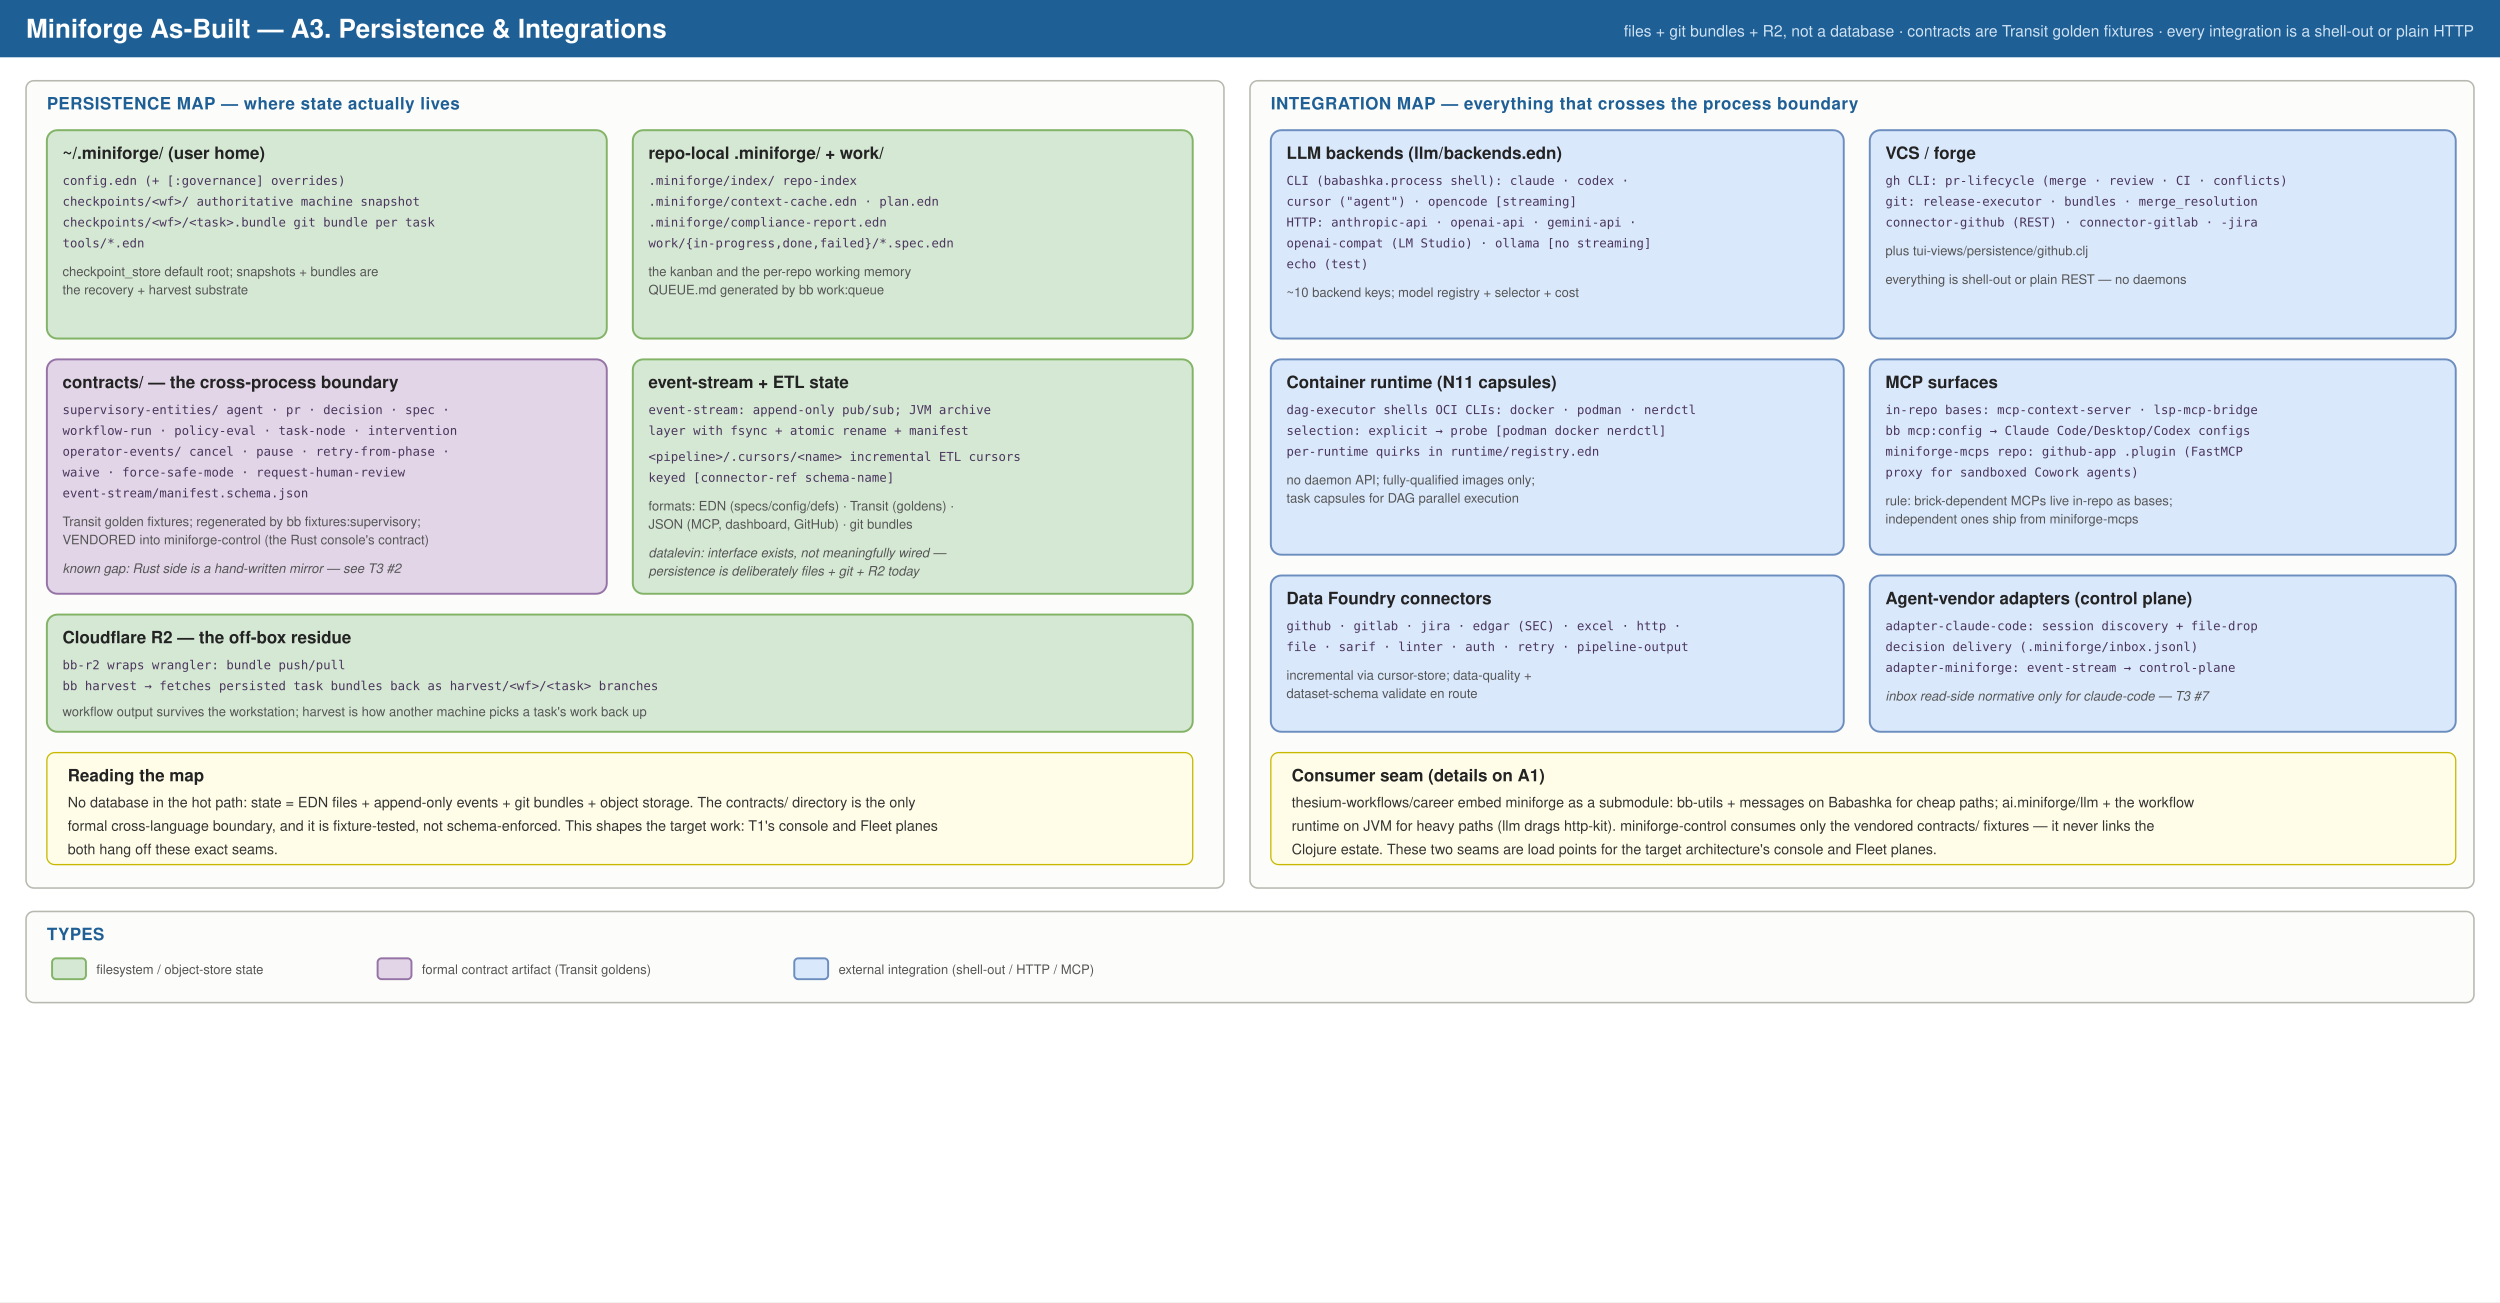
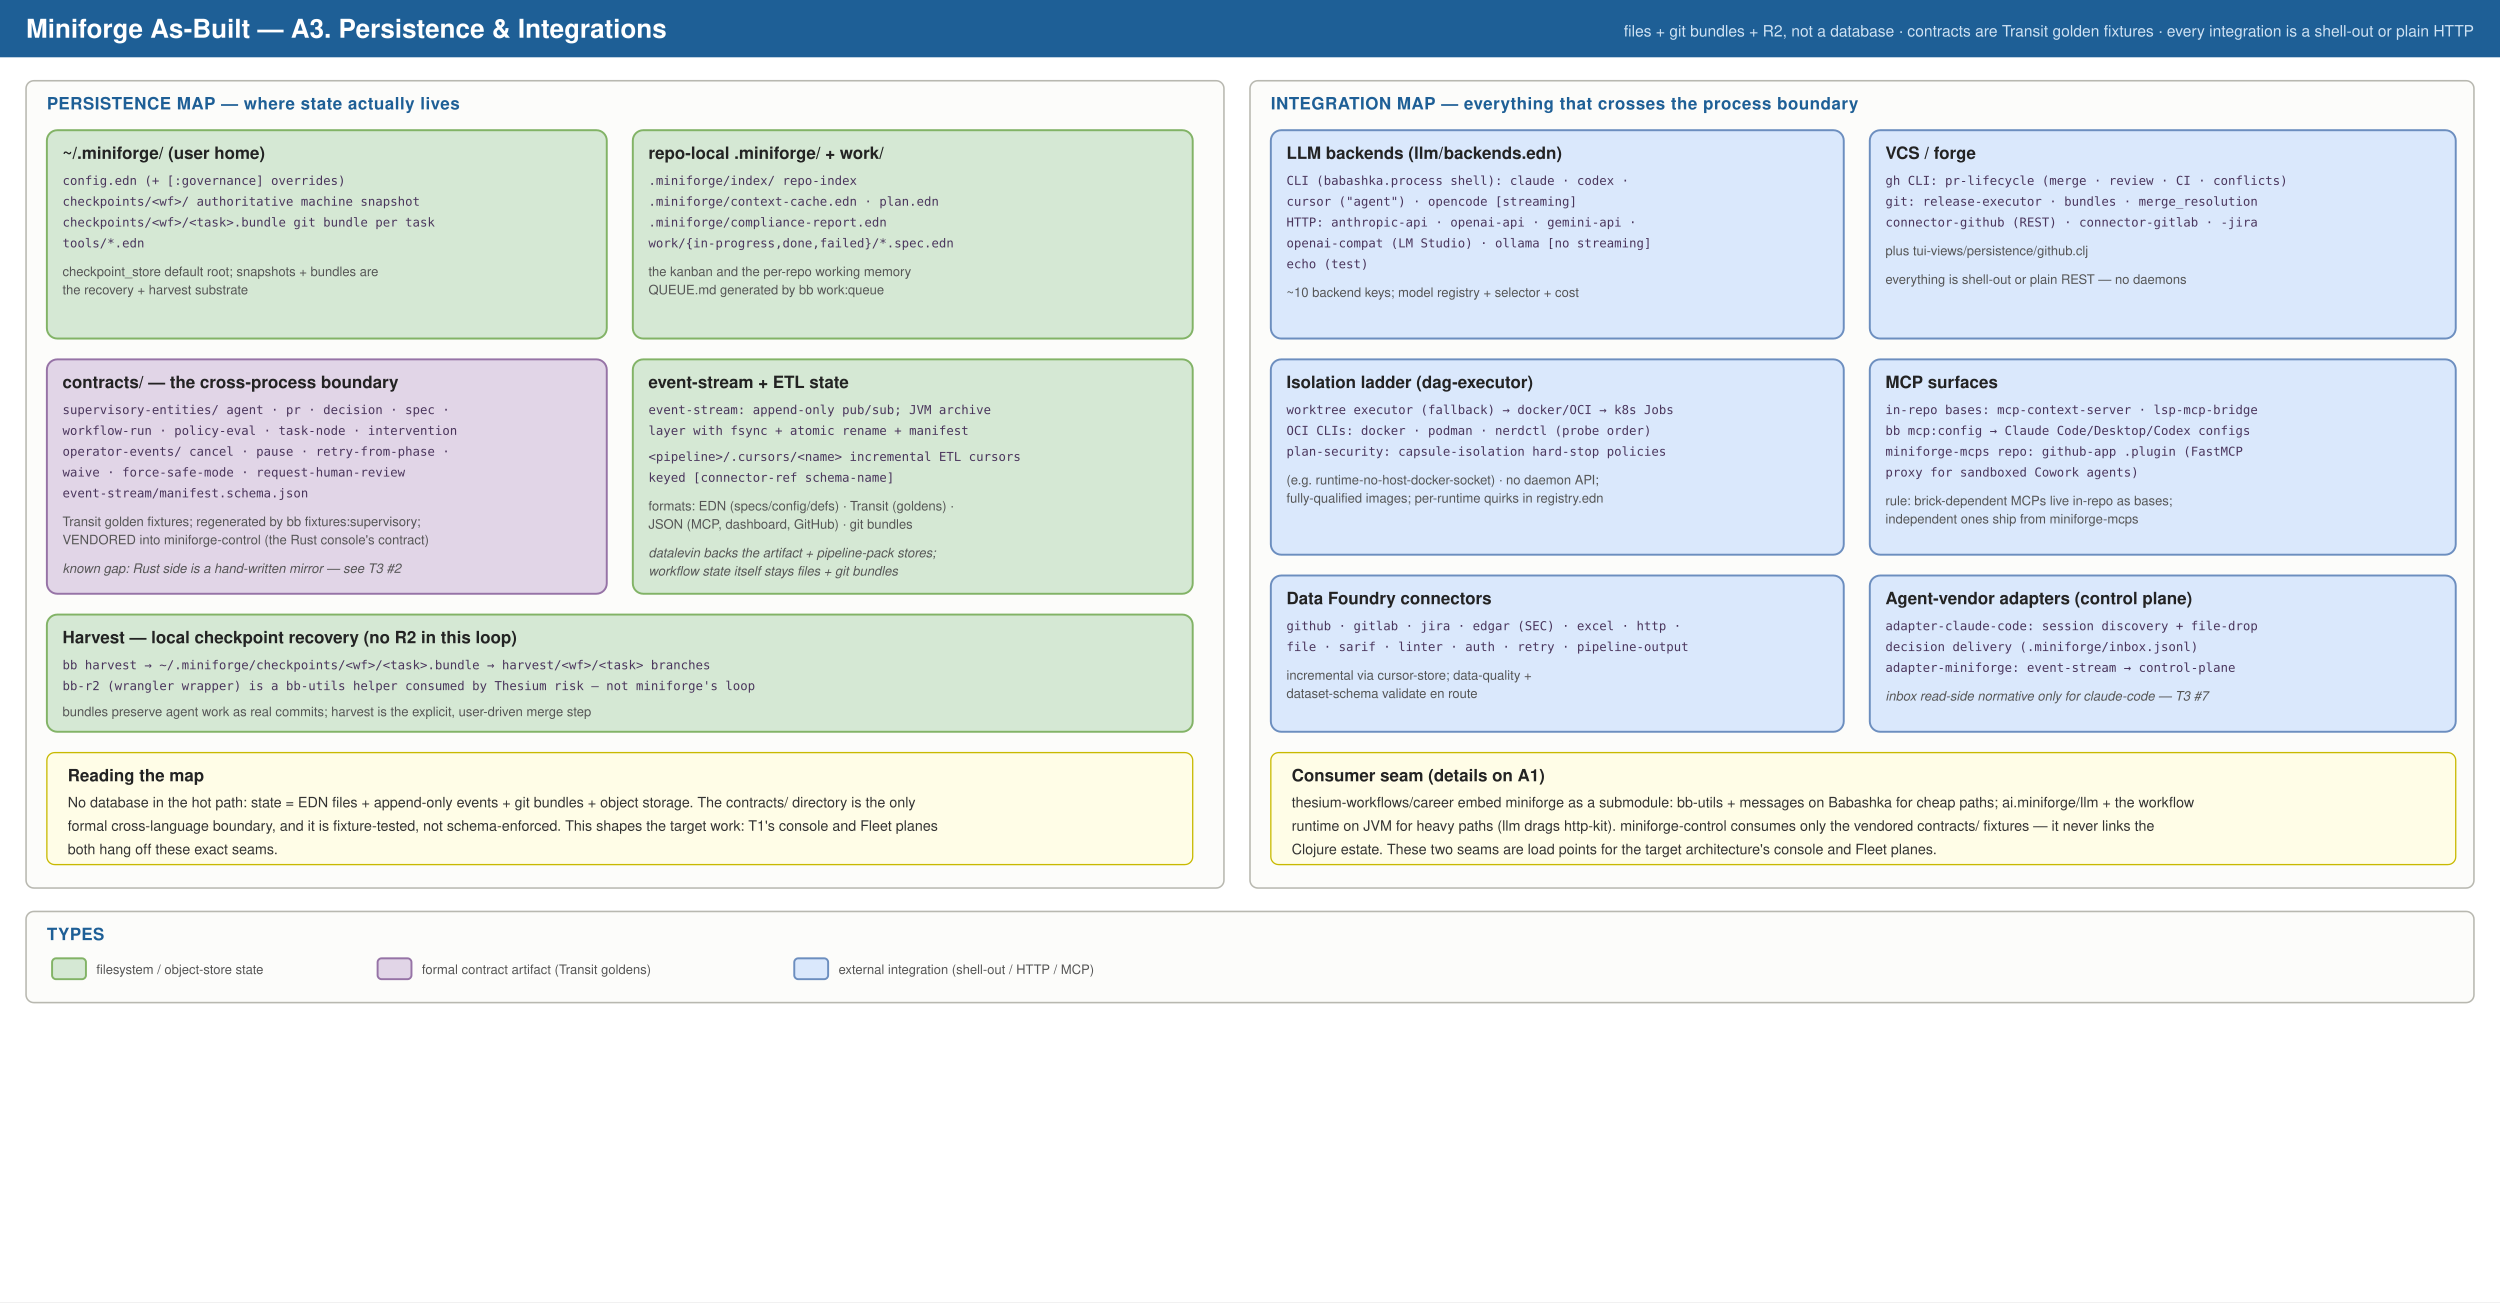
<svg xmlns="http://www.w3.org/2000/svg" viewBox="0 0 1920 1000" font-family="Helvetica, Arial, sans-serif">
  <defs>
    <marker id="aB" viewBox="0 0 10 10" refX="9" refY="5" markerWidth="7" markerHeight="7" orient="auto-start-reverse">
      <path d="M0,0 L10,5 L0,10 z" fill="#3a76b8" />
    </marker>
    <style>
      .band{fill:#1e5f96;} .bandT{fill:#fff;font-size:20px;font-weight:bold;} .bandS{fill:#cfe2f3;font-size:12px;}
      .zone{fill:#fcfcfa;stroke:#b8b8b0;stroke-width:1.2;} .zoneT{fill:#1e5f96;font-size:13px;font-weight:bold;letter-spacing:.4px;}
      .fs{fill:#d5e8d4;stroke:#82b366;stroke-width:1.5;} .ct{fill:#e1d5e7;stroke:#9673a6;stroke-width:1.5;}
      .ig{fill:#dae8fc;stroke:#6c8ebf;stroke-width:1.5;} .rec{fill:#ffffff;stroke:#8a8a82;stroke-width:1;}
      .part{stroke-dasharray:6 3;}
      .h{font-size:13px;font-weight:bold;fill:#232323;} .t{font-size:11px;fill:#333;} .s{font-size:10px;fill:#555;}
      .m{font-family:Menlo,Consolas,monospace;font-size:9.5px;fill:#4a355c;}
      .note{fill:#fffde7;stroke:#c8b900;stroke-width:1;}
      .eB{stroke:#3a76b8;stroke-width:1.5;fill:none;}
    </style>
  </defs>
  <rect width="1920" height="1000" fill="#ffffff" />
  <rect class="band" x="0" y="0" width="1920" height="44" />
  <text class="bandT" x="20" y="29">Miniforge As-Built — A3. Persistence &amp; Integrations</text>
  <text class="bandS" x="1900" y="28" text-anchor="end">files + git bundles + R2, not a database · contracts are Transit golden fixtures · every integration is a shell-out or plain HTTP</text>
  <rect class="zone" x="20" y="62" width="920" height="620" rx="6" />
  <text class="zoneT" x="36" y="84">PERSISTENCE MAP — where state actually lives</text>
  <rect class="fs" x="36" y="100" width="430" height="160" rx="8" />
  <text class="h" x="48" y="122">~/.miniforge/ (user home)</text>
  <text class="m" x="48" y="142">config.edn            (+ [:governance] overrides)</text>
  <text class="m" x="48" y="158">checkpoints/&lt;wf&gt;/      authoritative machine snapshot</text>
  <text class="m" x="48" y="174">checkpoints/&lt;wf&gt;/&lt;task&gt;.bundle   git bundle per task</text>
  <text class="m" x="48" y="190">tools/*.edn</text>
  <text class="s" x="48" y="212">checkpoint_store default root; snapshots + bundles are</text>
  <text class="s" x="48" y="226">the recovery + harvest substrate</text>
  <rect class="fs" x="486" y="100" width="430" height="160" rx="8" />
  <text class="h" x="498" y="122">repo-local .miniforge/ + work/</text>
  <text class="m" x="498" y="142">.miniforge/index/           repo-index</text>
  <text class="m" x="498" y="158">.miniforge/context-cache.edn · plan.edn</text>
  <text class="m" x="498" y="174">.miniforge/compliance-report.edn</text>
  <text class="m" x="498" y="190">work/{in-progress,done,failed}/*.spec.edn</text>
  <text class="s" x="498" y="212">the kanban and the per-repo working memory</text>
  <text class="s" x="498" y="226">QUEUE.md generated by bb work:queue</text>
  <rect class="ct" x="36" y="276" width="430" height="180" rx="8" />
  <text class="h" x="48" y="298">contracts/ — the cross-process boundary</text>
  <text class="m" x="48" y="318">supervisory-entities/  agent · pr · decision · spec ·</text>
  <text class="m" x="48" y="334">  workflow-run · policy-eval · task-node · intervention</text>
  <text class="m" x="48" y="350">operator-events/  cancel · pause · retry-from-phase ·</text>
  <text class="m" x="48" y="366">  waive · force-safe-mode · request-human-review</text>
  <text class="m" x="48" y="382">event-stream/manifest.schema.json</text>
  <text class="s" x="48" y="404">Transit golden fixtures; regenerated by bb fixtures:supervisory;</text>
  <text class="s" x="48" y="418">VENDORED into miniforge-control (the Rust console's contract)</text>
  <text class="s" x="48" y="440" font-style="italic">known gap: Rust side is a hand-written mirror — see T3 #2</text>
  <rect class="fs" x="486" y="276" width="430" height="180" rx="8" />
  <text class="h" x="498" y="298">event-stream + ETL state</text>
  <text class="m" x="498" y="318">event-stream: append-only pub/sub; JVM archive</text>
  <text class="m" x="498" y="334">  layer with fsync + atomic rename + manifest</text>
  <text class="m" x="498" y="354">&lt;pipeline&gt;/.cursors/&lt;name&gt;  incremental ETL cursors</text>
  <text class="m" x="498" y="370">  keyed [connector-ref schema-name]</text>
  <text class="s" x="498" y="392">formats: EDN (specs/config/defs) · Transit (goldens) ·</text>
  <text class="s" x="498" y="406">JSON (MCP, dashboard, GitHub) · git bundles</text>
-   <text class="s" x="498" y="428" font-style="italic">datalevin: interface exists, not meaningfully wired —</text>
-   <text class="s" x="498" y="442" font-style="italic">persistence is deliberately files + git + R2 today</text>
+   <text class="s" x="498" y="428" font-style="italic">datalevin backs the artifact + pipeline-pack stores;</text>
+   <text class="s" x="498" y="442" font-style="italic">workflow state itself stays files + git bundles</text>
  <rect class="fs" x="36" y="472" width="880" height="90" rx="8" />
-   <text class="h" x="48" y="494">Cloudflare R2 — the off-box residue</text>
-   <text class="m" x="48" y="514">bb-r2 wraps wrangler: bundle push/pull</text>
-   <text class="m" x="48" y="530">bb harvest → fetches persisted task bundles back as harvest/&lt;wf&gt;/&lt;task&gt; branches</text>
-   <text class="s" x="48" y="550">workflow output survives the workstation; harvest is how another machine picks a task's work back up</text>
+   <text class="h" x="48" y="494">Harvest — local checkpoint recovery (no R2 in this loop)</text>
+   <text class="m" x="48" y="514">bb harvest → ~/.miniforge/checkpoints/&lt;wf&gt;/&lt;task&gt;.bundle → harvest/&lt;wf&gt;/&lt;task&gt; branches</text>
+   <text class="m" x="48" y="530">bb-r2 (wrangler wrapper) is a bb-utils helper consumed by Thesium risk — not miniforge's loop</text>
+   <text class="s" x="48" y="550">bundles preserve agent work as real commits; harvest is the explicit, user-driven merge step</text>
  <rect class="note" x="36" y="578" width="880" height="86" rx="6" />
  <text class="h" x="52" y="600">Reading the map</text>
  <text class="t" x="52" y="620">No database in the hot path: state = EDN files + append-only events + git bundles + object storage. The contracts/ directory is the only</text>
  <text class="t" x="52" y="638">formal cross-language boundary, and it is fixture-tested, not schema-enforced. This shapes the target work: T1's console and Fleet planes</text>
  <text class="t" x="52" y="656">both hang off these exact seams.</text>
  <rect class="zone" x="960" y="62" width="940" height="620" rx="6" />
  <text class="zoneT" x="976" y="84">INTEGRATION MAP — everything that crosses the process boundary</text>
  <rect class="ig" x="976" y="100" width="440" height="160" rx="8" />
  <text class="h" x="988" y="122">LLM backends (llm/backends.edn)</text>
  <text class="m" x="988" y="142">CLI (babashka.process shell): claude · codex ·</text>
  <text class="m" x="988" y="158">  cursor ("agent") · opencode      [streaming]</text>
  <text class="m" x="988" y="174">HTTP: anthropic-api · openai-api · gemini-api ·</text>
  <text class="m" x="988" y="190">  openai-compat (LM Studio) · ollama   [no streaming]</text>
  <text class="m" x="988" y="206">echo (test)</text>
  <text class="s" x="988" y="228">~10 backend keys; model registry + selector + cost</text>
  <rect class="ig" x="1436" y="100" width="450" height="160" rx="8" />
  <text class="h" x="1448" y="122">VCS / forge</text>
  <text class="m" x="1448" y="142">gh CLI: pr-lifecycle (merge · review · CI · conflicts)</text>
  <text class="m" x="1448" y="158">git: release-executor · bundles · merge_resolution</text>
  <text class="m" x="1448" y="174">connector-github (REST) · connector-gitlab · -jira</text>
  <text class="s" x="1448" y="196">plus tui-views/persistence/github.clj</text>
  <text class="s" x="1448" y="218">everything is shell-out or plain REST — no daemons</text>
  <rect class="ig" x="976" y="276" width="440" height="150" rx="8" />
-   <text class="h" x="988" y="298">Container runtime (N11 capsules)</text>
-   <text class="m" x="988" y="318">dag-executor shells OCI CLIs: docker · podman · nerdctl</text>
-   <text class="m" x="988" y="334">selection: explicit → probe [podman docker nerdctl]</text>
-   <text class="m" x="988" y="350">per-runtime quirks in runtime/registry.edn</text>
-   <text class="s" x="988" y="372">no daemon API; fully-qualified images only;</text>
-   <text class="s" x="988" y="386">task capsules for DAG parallel execution</text>
+   <text class="h" x="988" y="298">Isolation ladder (dag-executor)</text>
+   <text class="m" x="988" y="318">worktree executor (fallback) → docker/OCI → k8s Jobs</text>
+   <text class="m" x="988" y="334">OCI CLIs: docker · podman · nerdctl (probe order)</text>
+   <text class="m" x="988" y="350">plan-security: capsule-isolation hard-stop policies</text>
+   <text class="s" x="988" y="372">(e.g. runtime-no-host-docker-socket) · no daemon API;</text>
+   <text class="s" x="988" y="386">fully-qualified images; per-runtime quirks in registry.edn</text>
  <rect class="ig" x="1436" y="276" width="450" height="150" rx="8" />
  <text class="h" x="1448" y="298">MCP surfaces</text>
  <text class="m" x="1448" y="318">in-repo bases: mcp-context-server · lsp-mcp-bridge</text>
  <text class="m" x="1448" y="334">bb mcp:config → Claude Code/Desktop/Codex configs</text>
  <text class="m" x="1448" y="350">miniforge-mcps repo: github-app .plugin (FastMCP</text>
  <text class="m" x="1448" y="366">  proxy for sandboxed Cowork agents)</text>
  <text class="s" x="1448" y="388">rule: brick-dependent MCPs live in-repo as bases;</text>
  <text class="s" x="1448" y="402">independent ones ship from miniforge-mcps</text>
  <rect class="ig" x="976" y="442" width="440" height="120" rx="8" />
  <text class="h" x="988" y="464">Data Foundry connectors</text>
  <text class="m" x="988" y="484">github · gitlab · jira · edgar (SEC) · excel · http ·</text>
  <text class="m" x="988" y="500">file · sarif · linter · auth · retry · pipeline-output</text>
  <text class="s" x="988" y="522">incremental via cursor-store; data-quality +</text>
  <text class="s" x="988" y="536">dataset-schema validate en route</text>
  <rect class="ig" x="1436" y="442" width="450" height="120" rx="8" />
  <text class="h" x="1448" y="464">Agent-vendor adapters (control plane)</text>
  <text class="m" x="1448" y="484">adapter-claude-code: session discovery + file-drop</text>
  <text class="m" x="1448" y="500">  decision delivery (.miniforge/inbox.jsonl)</text>
  <text class="m" x="1448" y="516">adapter-miniforge: event-stream → control-plane</text>
  <text class="s" x="1448" y="538" font-style="italic">inbox read-side normative only for claude-code — T3 #7</text>
  <rect class="note" x="976" y="578" width="910" height="86" rx="6" />
  <text class="h" x="992" y="600">Consumer seam (details on A1)</text>
  <text class="t" x="992" y="620">thesium-workflows/career embed miniforge as a submodule: bb-utils + messages on Babashka for cheap paths; ai.miniforge/llm + the workflow</text>
  <text class="t" x="992" y="638">runtime on JVM for heavy paths (llm drags http-kit). miniforge-control consumes only the vendored contracts/ fixtures — it never links the</text>
  <text class="t" x="992" y="656">Clojure estate. These two seams are load points for the target architecture's console and Fleet planes.</text>
  <rect class="zone" x="20" y="700" width="1880" height="70" rx="6" />
  <text class="zoneT" x="36" y="722">TYPES</text>
  <rect class="fs" x="40" y="736" width="26" height="16" rx="3" />
  <text class="s" x="74" y="748">filesystem / object-store state</text>
  <rect class="ct" x="290" y="736" width="26" height="16" rx="3" />
  <text class="s" x="324" y="748">formal contract artifact (Transit goldens)</text>
  <rect class="ig" x="610" y="736" width="26" height="16" rx="3" />
  <text class="s" x="644" y="748">external integration (shell-out / HTTP / MCP)</text>
</svg>
